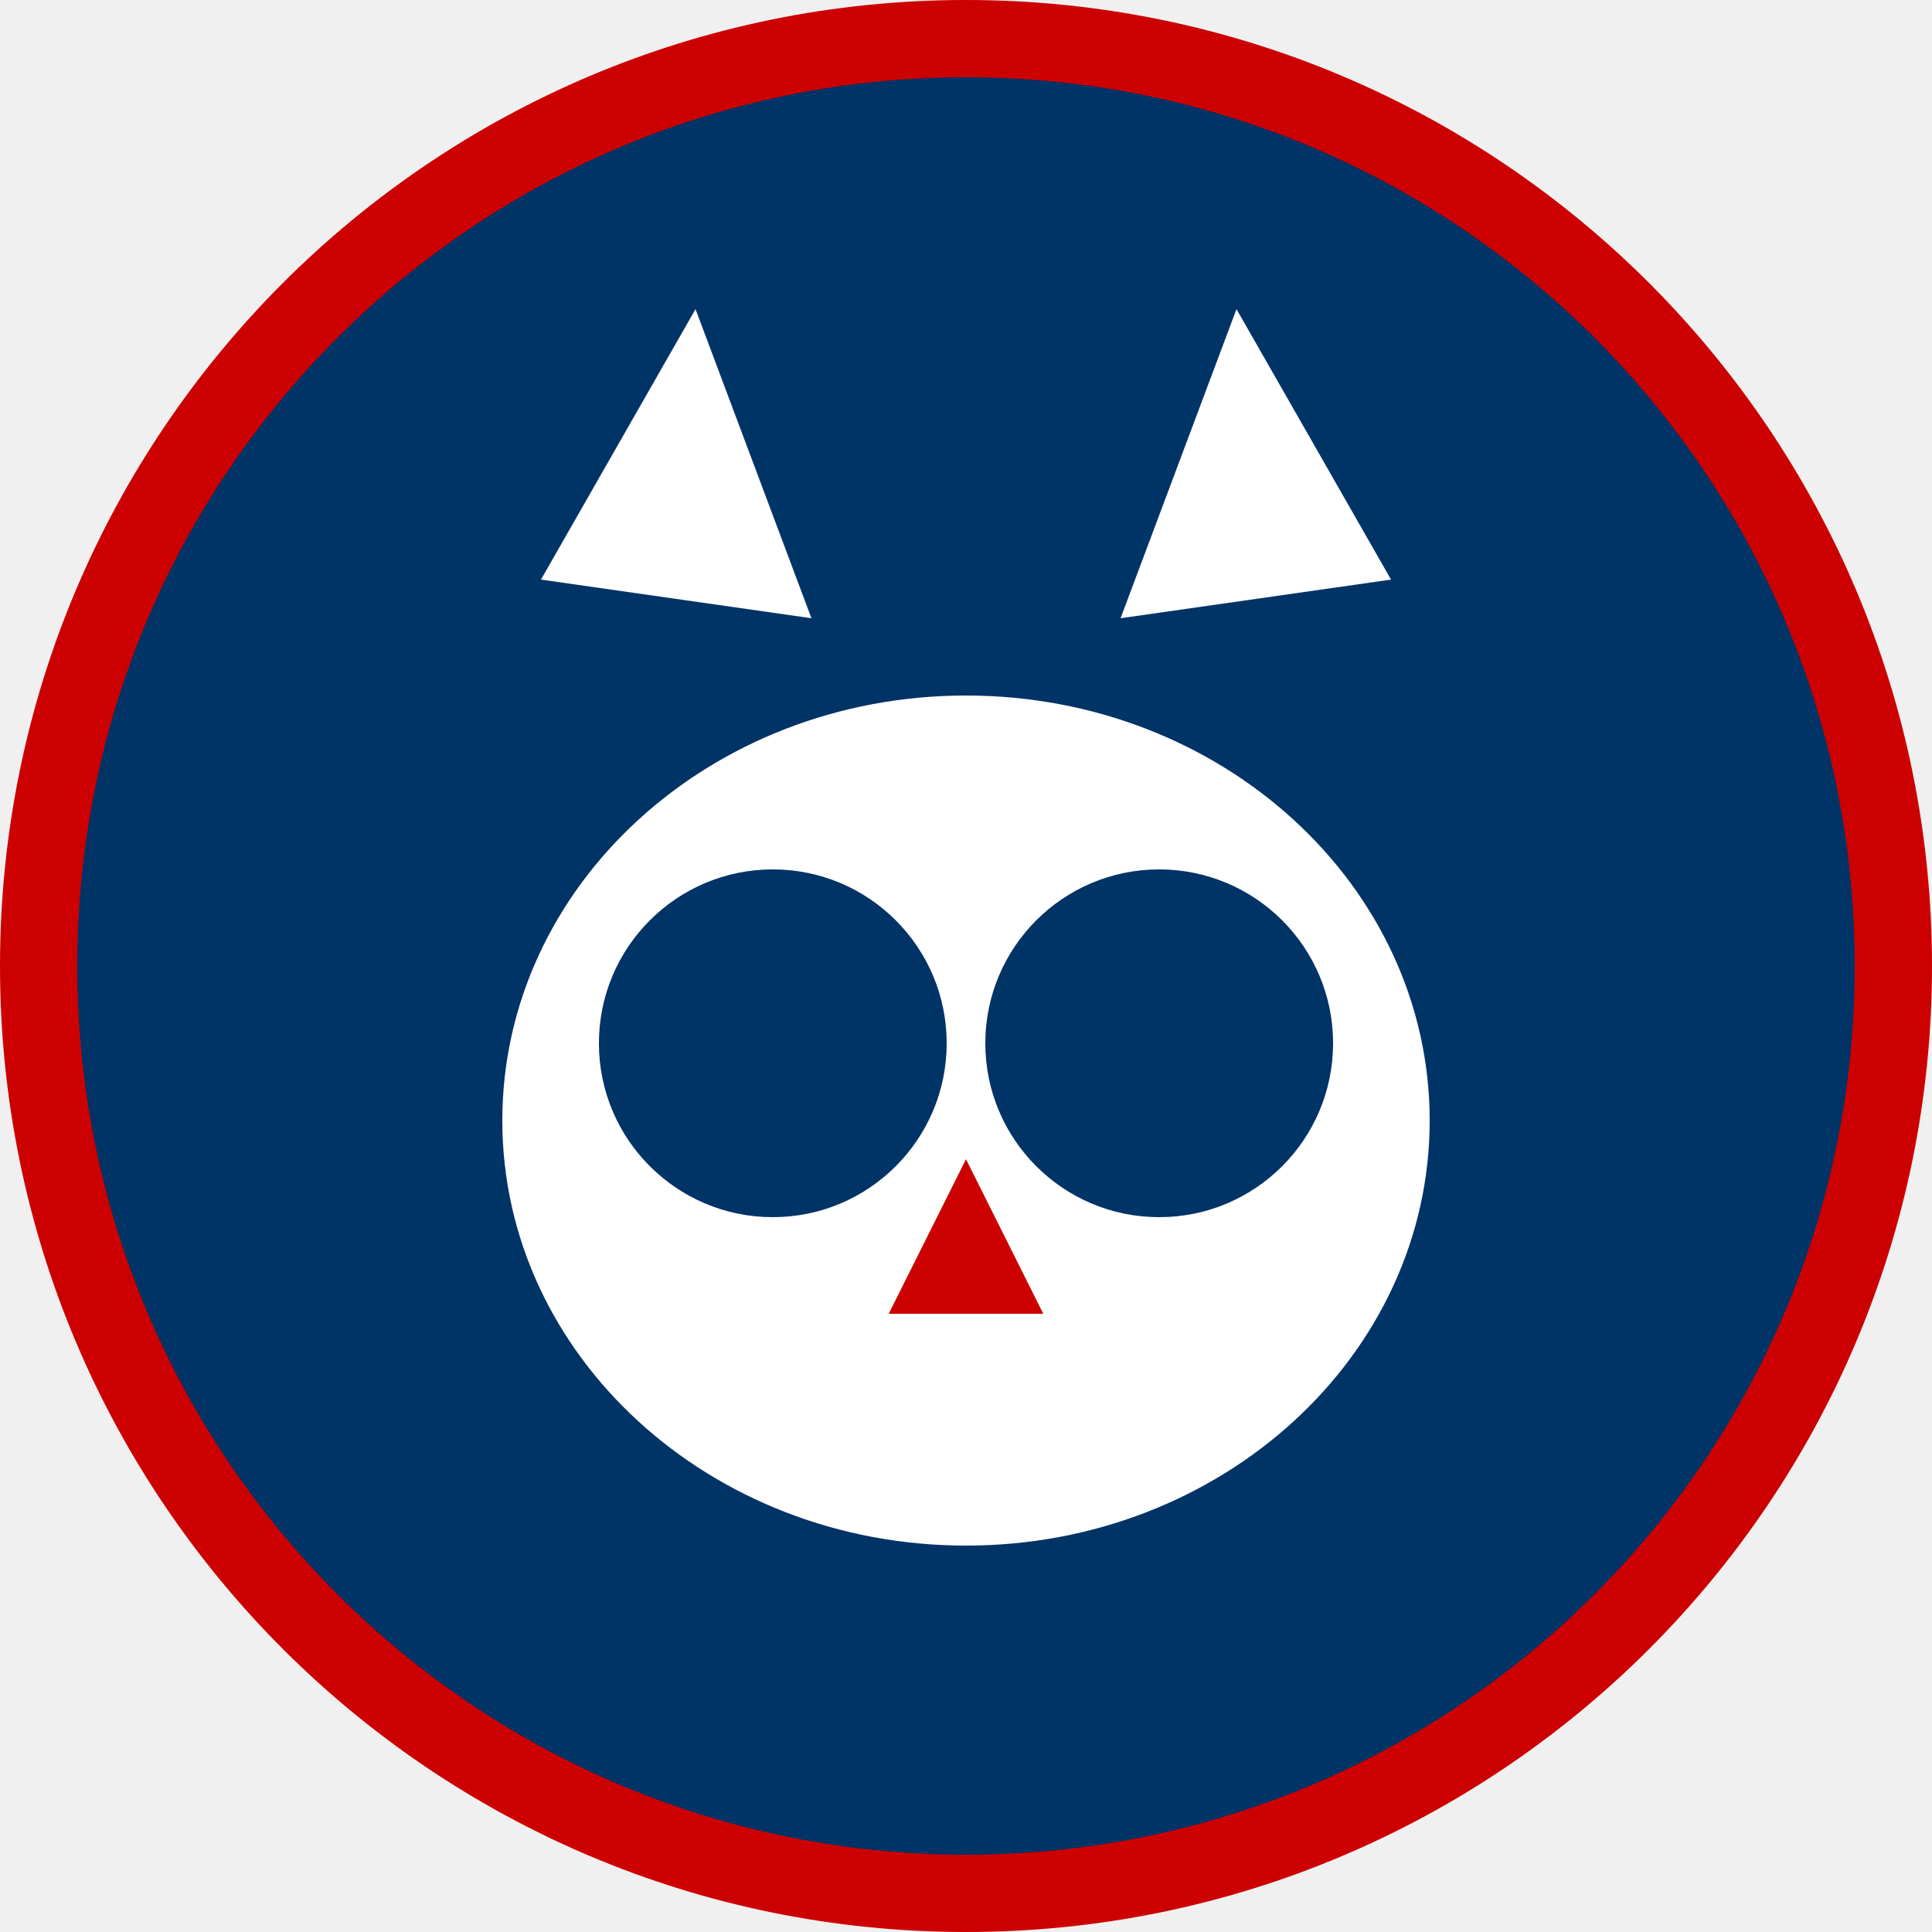
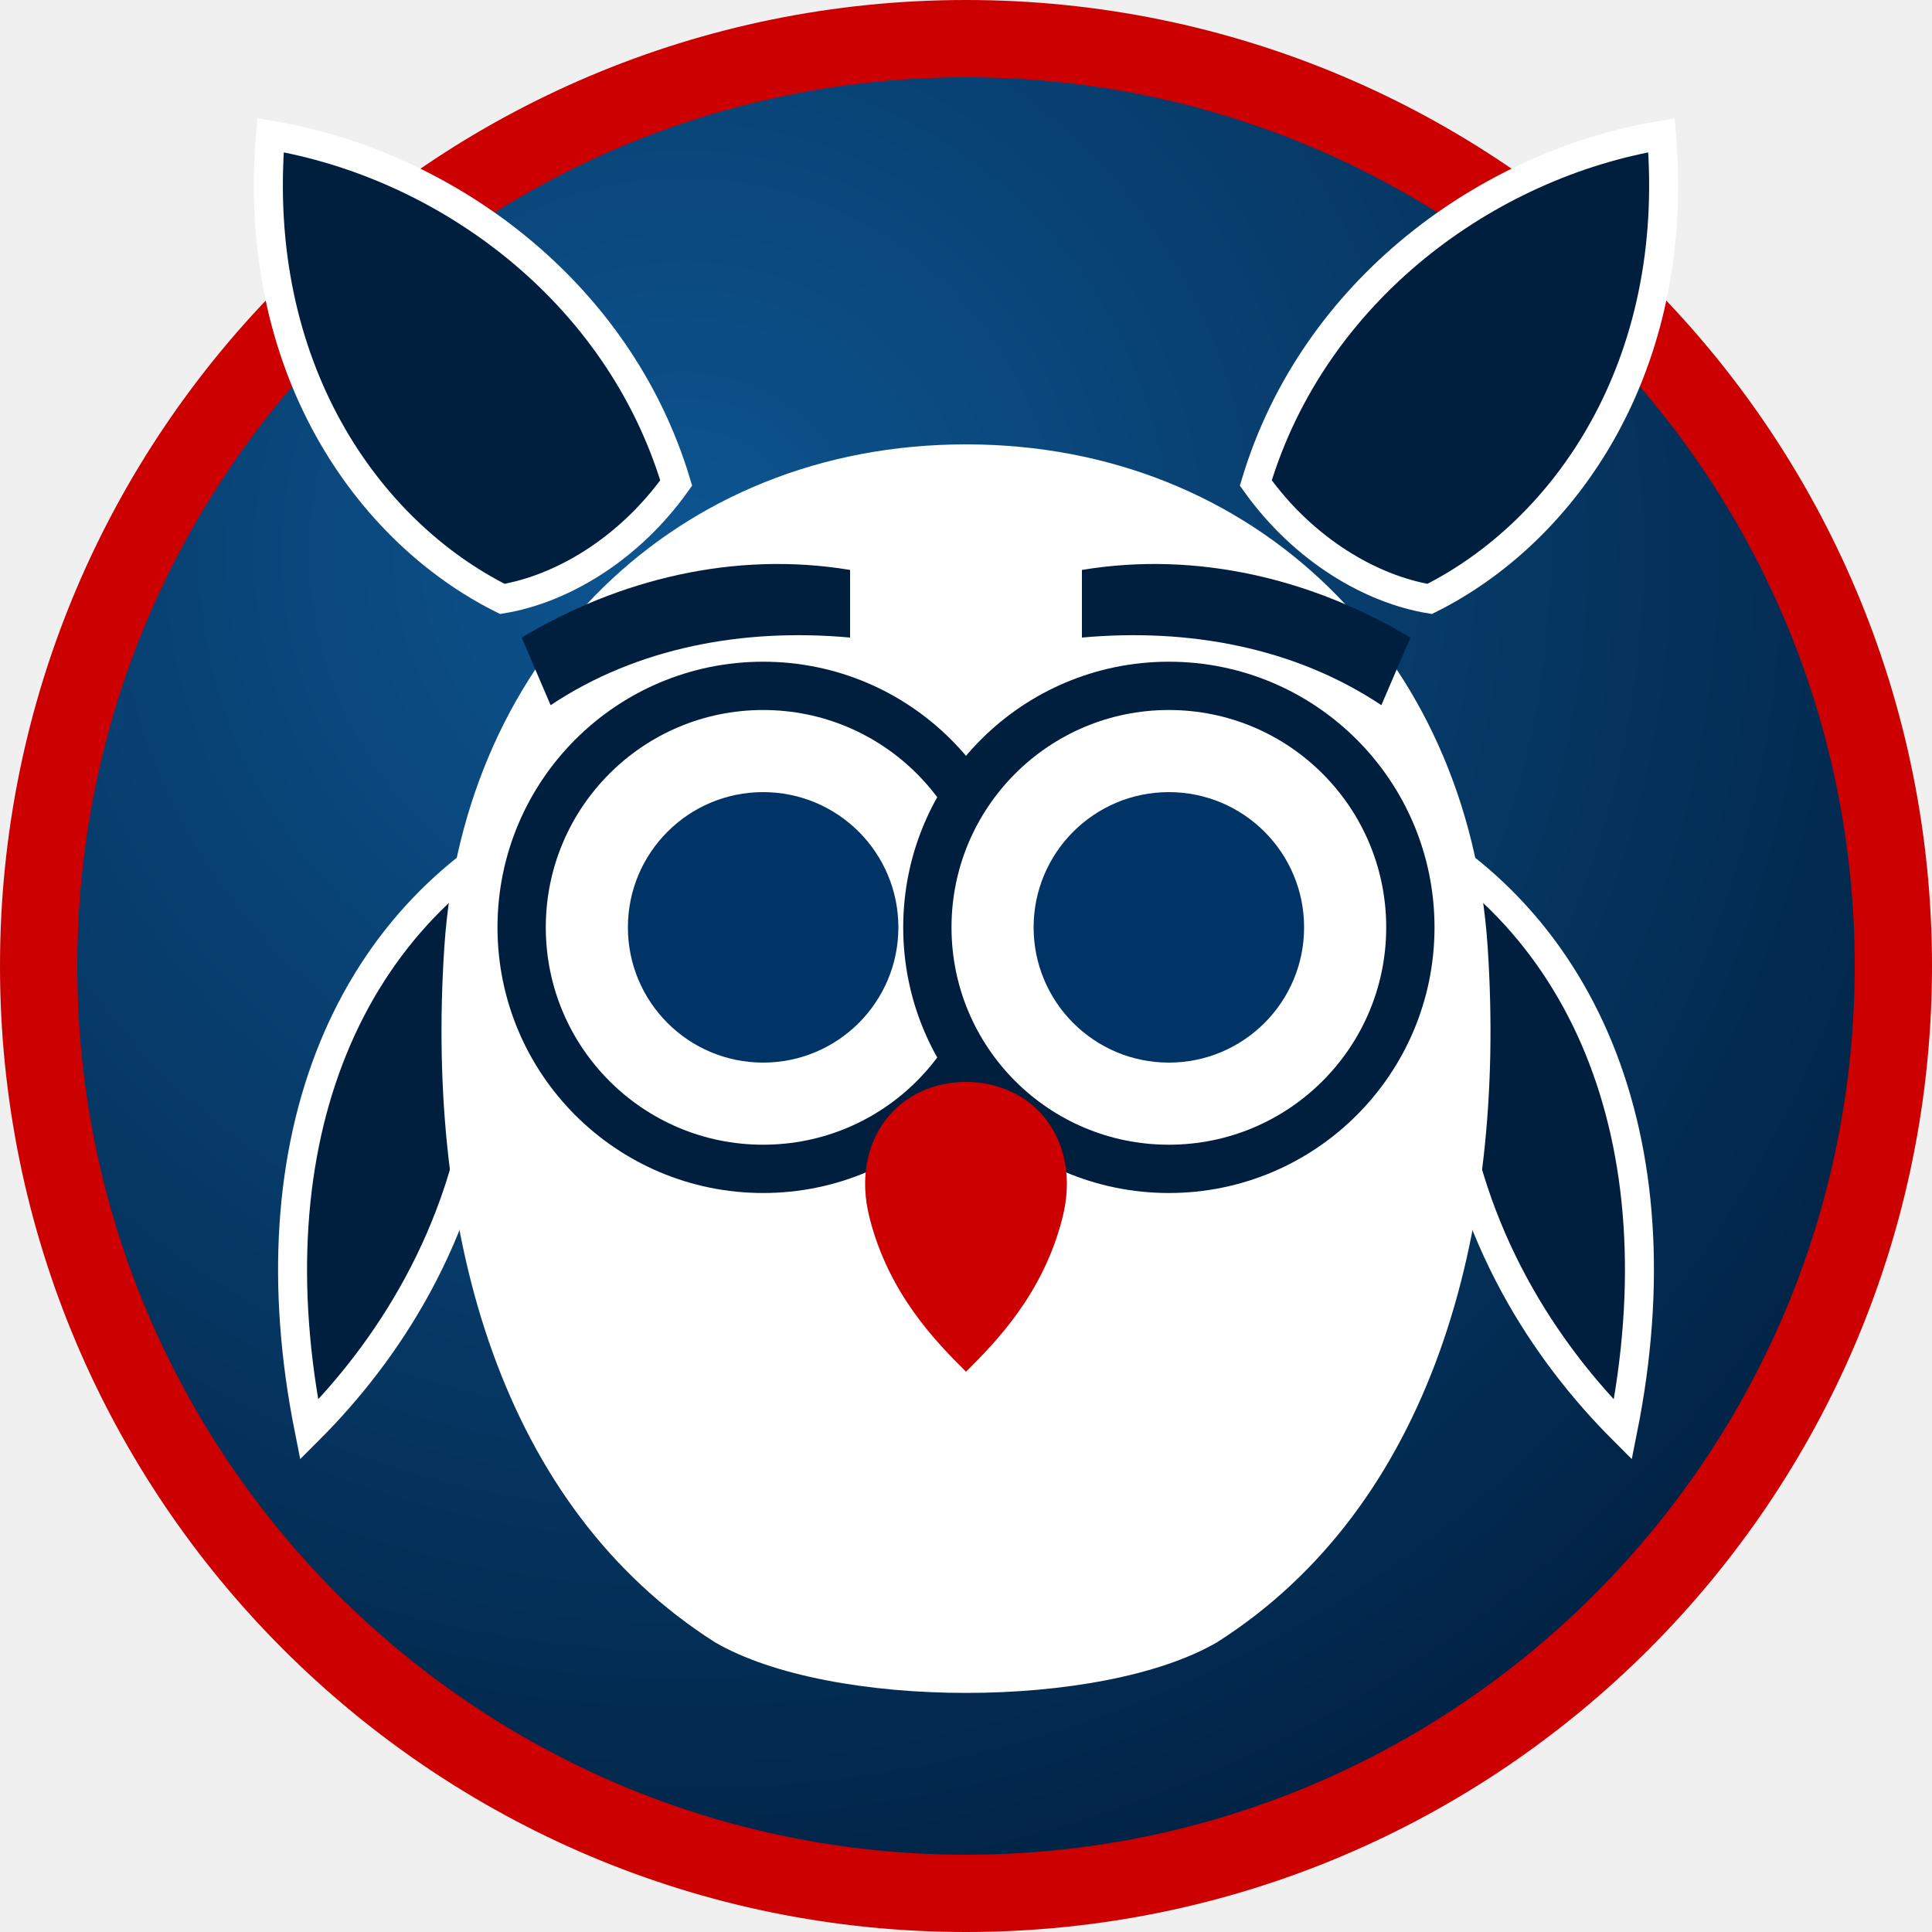
- <svg xmlns="http://www.w3.org/2000/svg" viewBox="0 0 100 100">
-   <circle cx="50" cy="50" r="48" fill="#003366" stroke="#CC0000" stroke-width="4" />
-   <g fill="#ffffff">
-     <path d="M28 30 L36 16 L42 32 Z" />
-     <path d="M72 30 L64 16 L58 32 Z" />
-     <ellipse cx="50" cy="58" rx="24" ry="22" />
-   </g>
-   <g fill="#003366">
-     <circle cx="40" cy="54" r="9" />
-     <circle cx="60" cy="54" r="9" />
-   </g>
-   <path d="M50 60 L46 68 L54 68 Z" fill="#CC0000" />
+ <svg xmlns="http://www.w3.org/2000/svg" viewBox="0 0 200 200">
+   <defs>
+     <radialGradient id="badgeGrad" cx="35%" cy="28%" r="80%">
+       <stop offset="0%" stop-color="#0d5591" />
+       <stop offset="100%" stop-color="#001f3f" />
+     </radialGradient>
+   </defs>
+   <circle cx="100" cy="100" r="96" fill="url(#badgeGrad)" stroke="#CC0000" stroke-width="8" />
+   <path d="M52,62 C38,55 26,38 28,14 C46,17 64,30 70,50 C65,57 58,61 52,62 Z" fill="#001f3f" stroke="#ffffff" stroke-width="3" />
+   <path d="M148,62 C162,55 174,38 172,14 C154,17 136,30 130,50 C135,57 142,61 148,62 Z" fill="#001f3f" stroke="#ffffff" stroke-width="3" />
+   <path d="M58,84 C36,94 26,118 32,148 C40,140 48,128 50,112 C52,100 56,90 64,84 Z" fill="#001f3f" stroke="#ffffff" stroke-width="3" />
+   <path d="M142,84 C164,94 174,118 168,148 C160,140 152,128 150,112 C148,100 144,90 136,84 Z" fill="#001f3f" stroke="#ffffff" stroke-width="3" />
+   <path d="M100,46     C130,46 152,68 154,98     C156,128 148,156 126,170     C114,177 86,177 74,170     C52,156 44,128 46,98     C48,68 70,46 100,46 Z" fill="#ffffff" />
+   <path d="M54,66 C64,60 76,57 88,59 L88,66 C77,65 66,67 57,73 Z" fill="#001f3f" />
+   <path d="M146,66 C136,60 124,57 112,59 L112,66 C123,65 134,67 143,73 Z" fill="#001f3f" />
+   <circle cx="79" cy="96" r="25" fill="#ffffff" stroke="#001f3f" stroke-width="5" />
+   <circle cx="79" cy="96" r="14" fill="#003366" />
+   <circle cx="121" cy="96" r="25" fill="#ffffff" stroke="#001f3f" stroke-width="5" />
+   <circle cx="121" cy="96" r="14" fill="#003366" />
+   <path d="M100,112     C93,112 88,118 90,126     C92,134 97,139 100,142     C103,139 108,134 110,126     C112,118 107,112 100,112 Z" fill="#CC0000" />
</svg>
